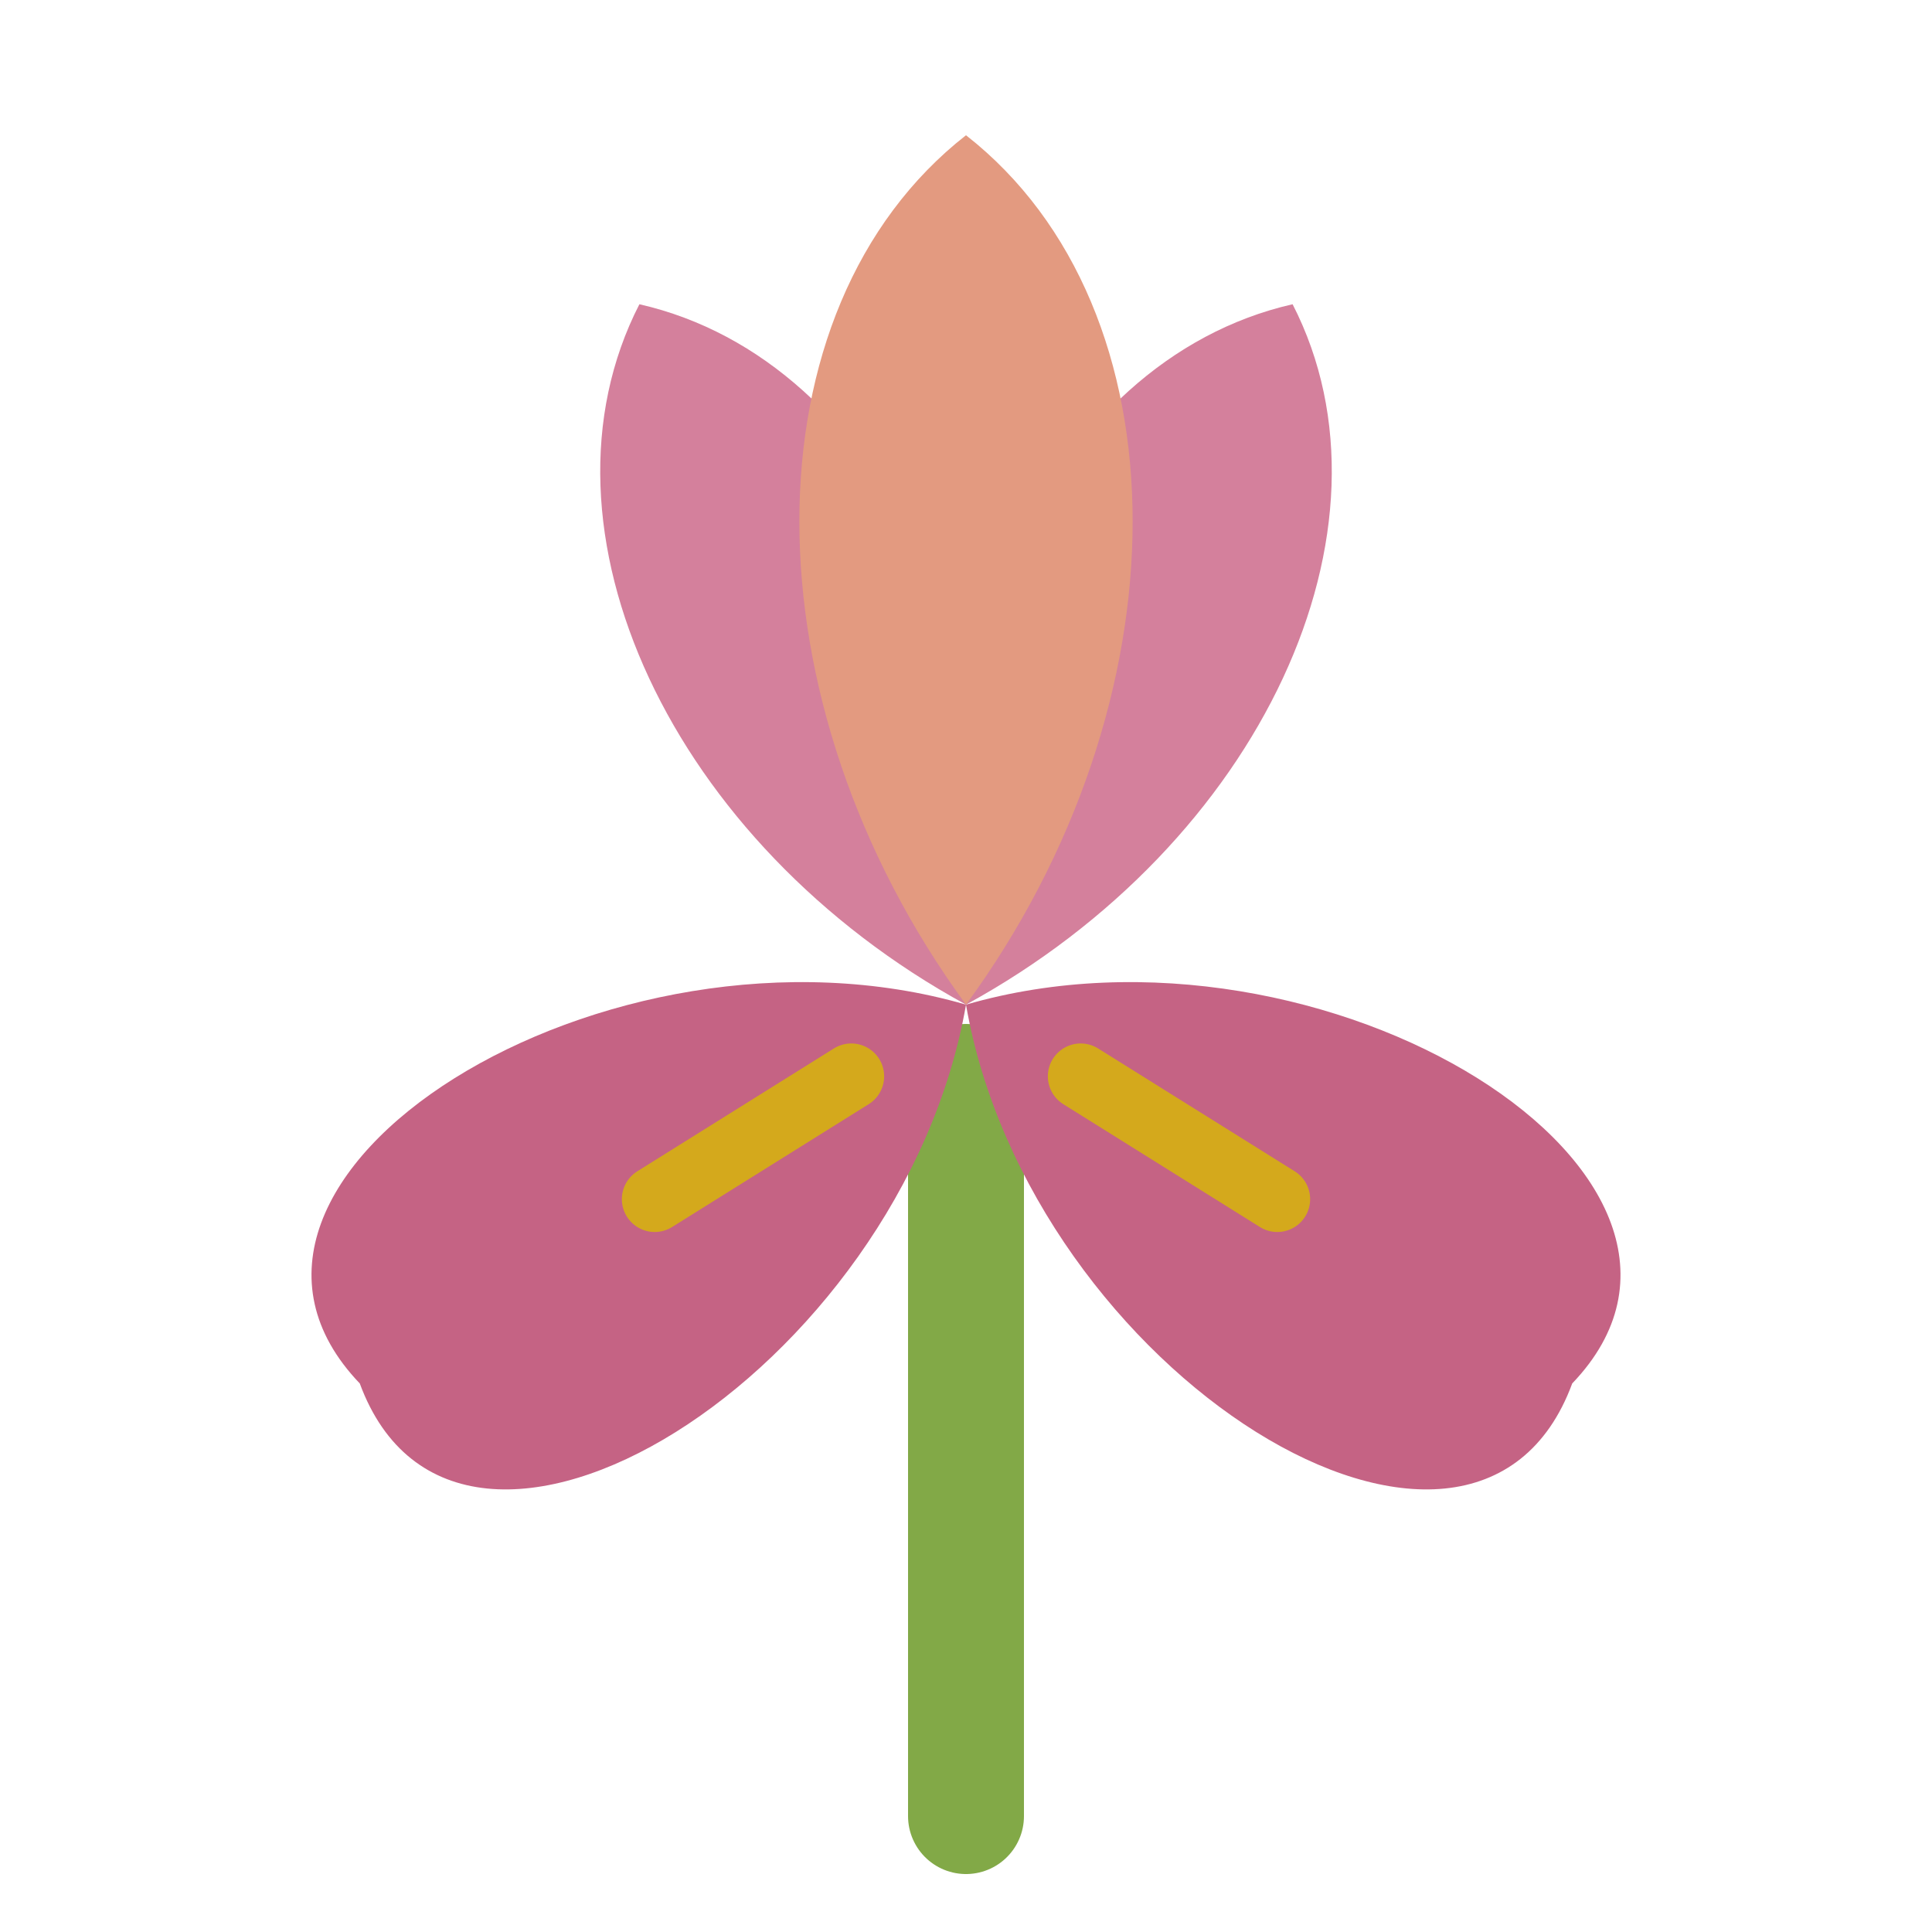
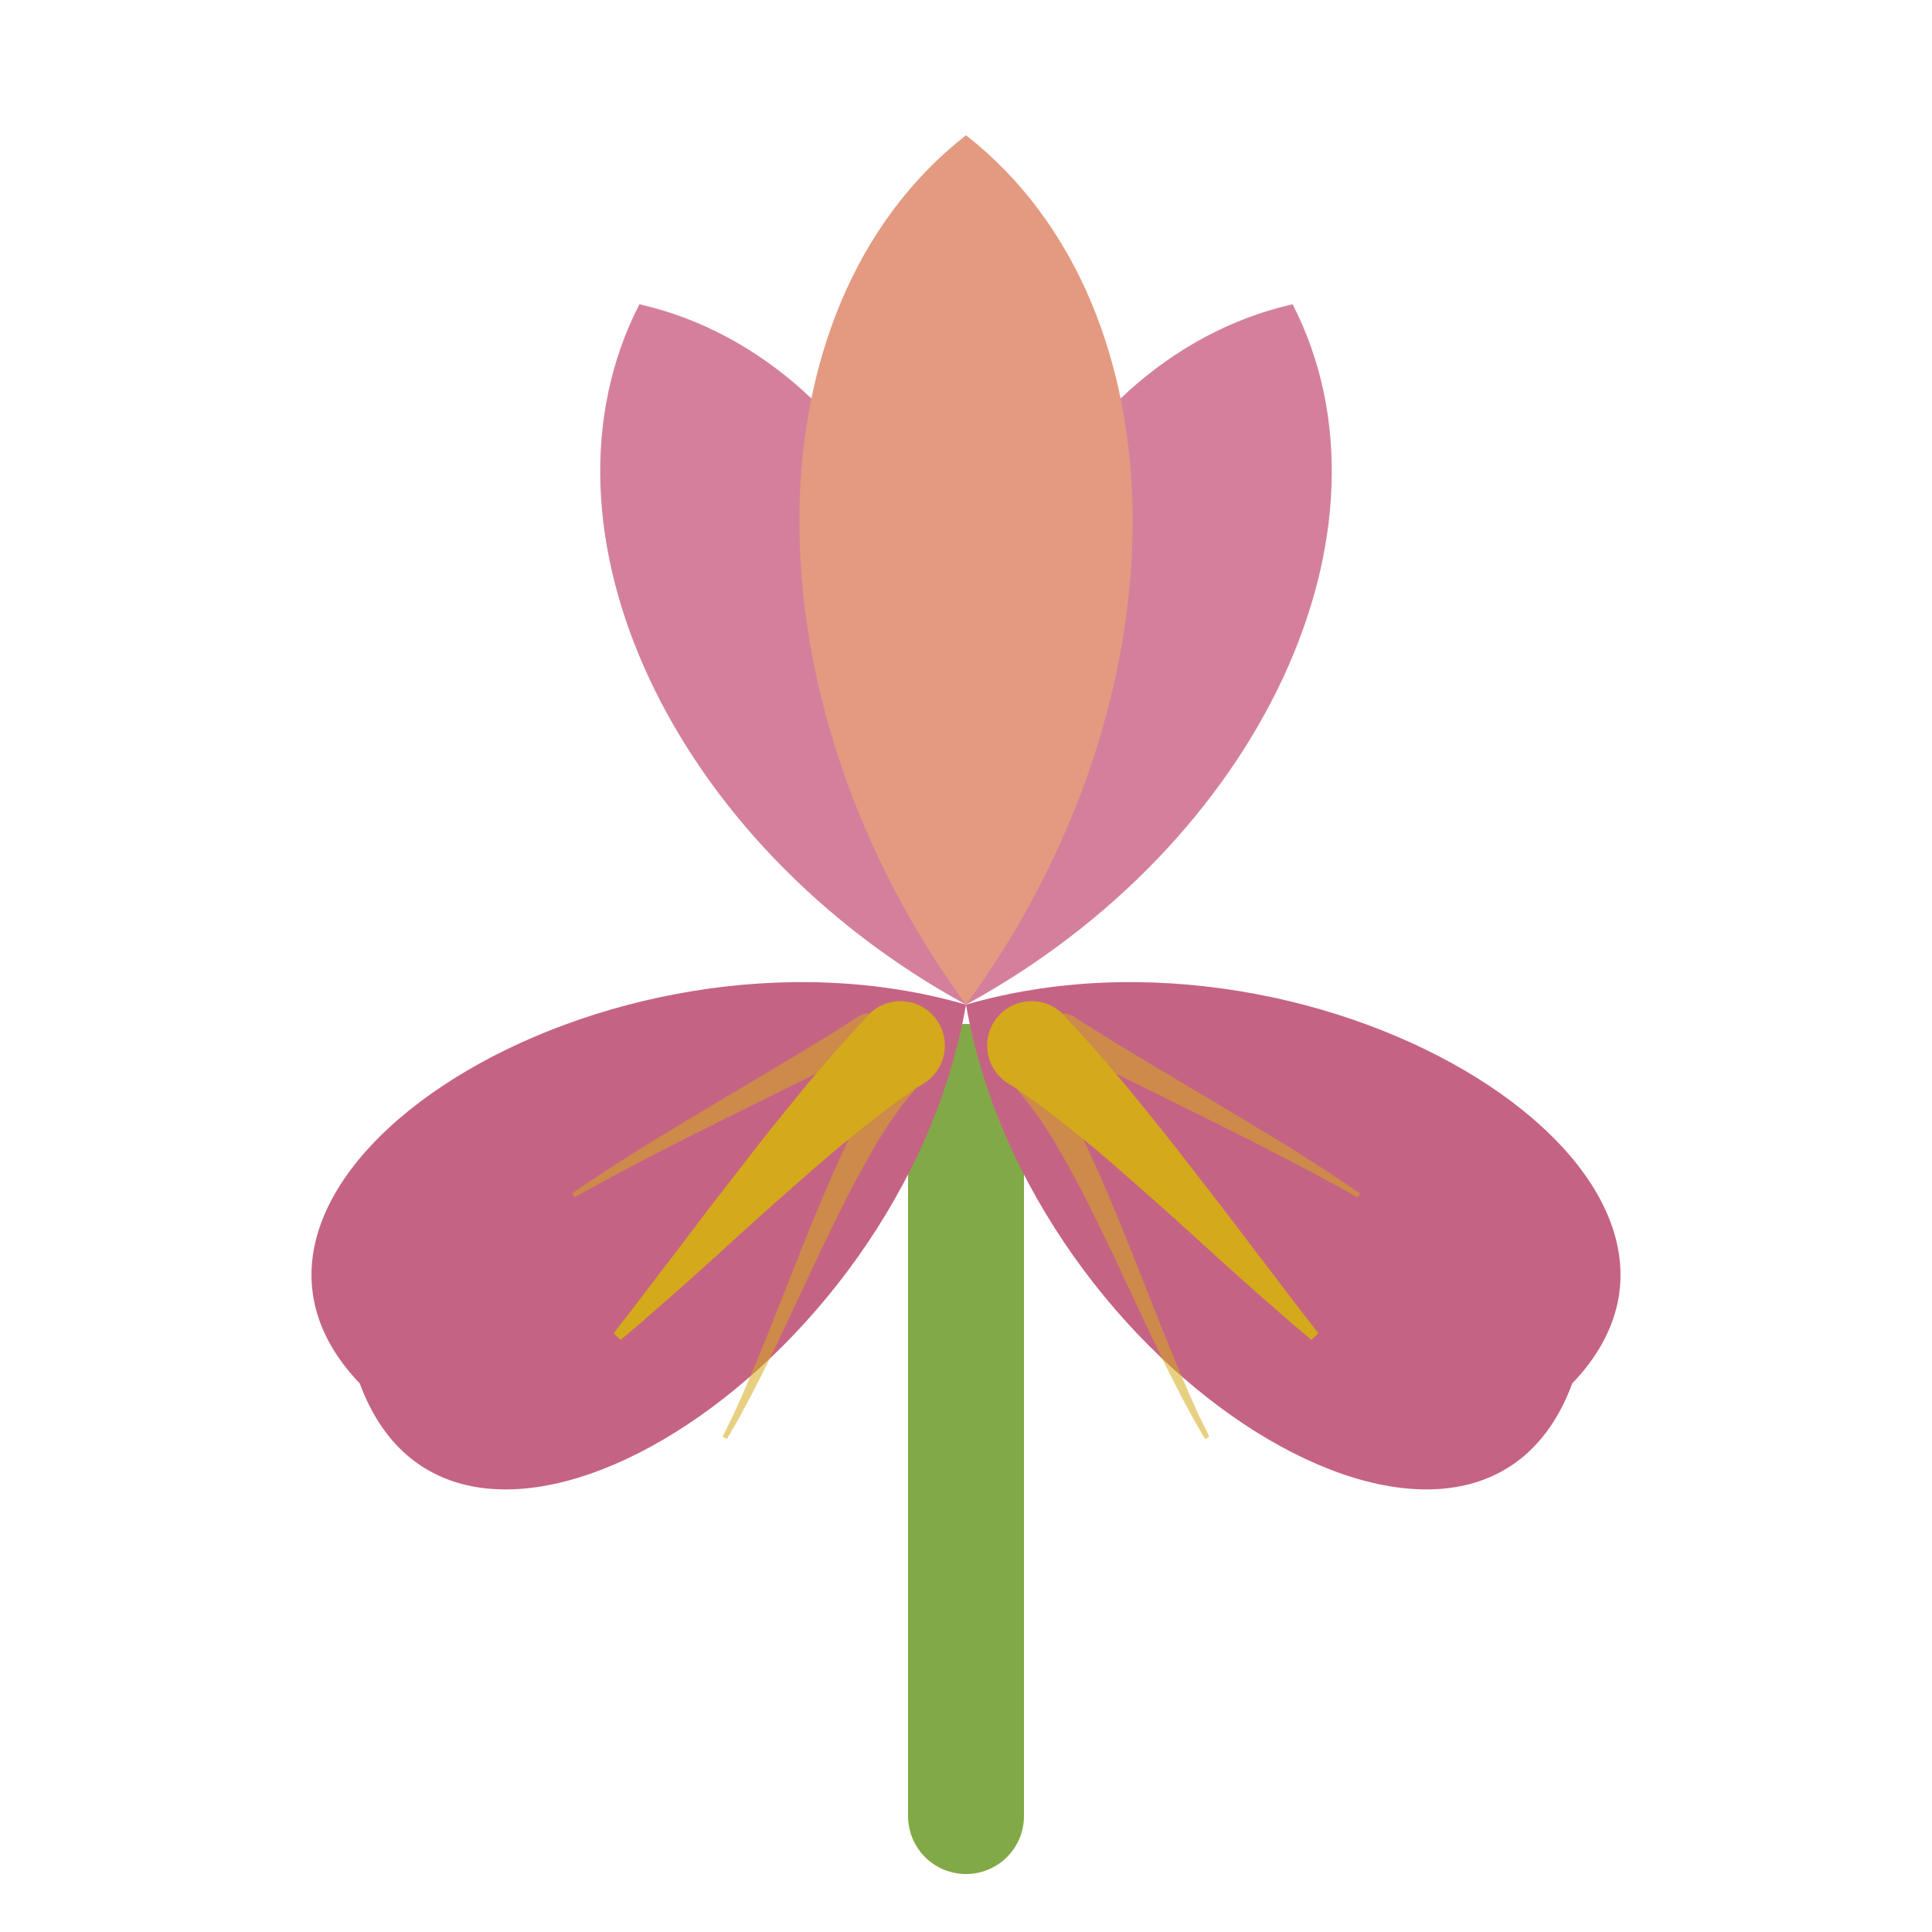
<svg xmlns="http://www.w3.org/2000/svg" viewBox="0 0 100 100">
  <path d="M50 56 V94" fill="none" stroke="#82A947" stroke-width="6" stroke-linecap="round" />
  <g transform="translate(50 52) rotate(122)">
    <path d="M0 0 C-14.4 -12.9 -14.4 -40.0 0 -37 C14.4 -40.0 14.4 -12.9 0 0 Z" fill="#C56384" />
-     <path d="M0 -7 V-19" fill="none" stroke="#D4A91C" stroke-width="3.4" stroke-linecap="round" />
+     <g fill="#D4A91C">
+       <path d="M2.28 -3.70 L2.31 -4.77 L2.38 -5.91 L2.49 -7.11 L2.63 -8.37 L2.80 -9.67 L3.00 -11.01 L3.22 -12.37 L3.45 -13.75 L3.69 -15.14 L3.94 -16.53 L4.19 -17.90 L4.43 -19.26 L4.66 -20.60 L4.87 -21.90 L5.07 -23.15 L5.24 -24.36 L4.76 -24.48 L4.34 -23.34 L3.90 -22.16 L3.43 -20.93 L2.96 -19.67 L2.47 -18.38 L1.97 -17.07 L1.48 -15.74 L0.99 -14.41 L0.50 -13.08 L0.03 -11.76 L-0.42 -10.45 L-0.86 -9.16 L-1.26 -7.90 L-1.64 -6.66 L-1.98 -5.46 L-2.28 -4.30 Z" />
+       <circle cx="0.00" cy="-4.00" r="2.30" />
+     </g>
+     <g fill="#D4A91C" opacity="0.55">
+       <path d="M-0.77 -5.03 L-0.85 -5.96 L-0.94 -6.94 L-1.04 -7.96 L-1.14 -9.02 L-1.25 -10.12 L-1.36 -11.24 L-1.47 -12.38 L-1.59 -13.53 L-1.70 -14.70 L-1.81 -15.86 L-1.91 -17.01 L-2.00 -18.15 L-2.09 -19.28 L-2.16 -20.37 L-2.23 -21.44 L-2.28 -22.47 L-2.52 -22.47 L-2.56 -21.44 L-2.59 -20.36 L-2.60 -19.26 L-2.61 -18.13 L-2.60 -16.98 L-2.58 -15.82 L-2.56 -14.65 L-2.54 -13.48 L-2.51 -12.32 L-2.49 -11.17 L-2.46 -10.05 L-2.44 -8.95 L-2.43 -7.88 L-2.42 -6.86 L-2.42 -5.89 L-2.43 -4.97 Z" />
+       <circle cx="-1.60" cy="-5.00" r="0.83" />
+     </g>
+     <g fill="#D4A91C" opacity="0.55">
+       <path d="M2.38 -4.72 L2.68 -5.61 L3.08 -6.57 L3.56 -7.59 L4.13 -8.65 L4.75 -9.76 L5.43 -10.90 L6.15 -12.06 L6.89 -13.24 L7.66 -14.43 L8.43 -15.62 L9.19 -16.80 L9.94 -17.97 L10.65 -19.13 L11.33 -20.26 L11.95 -21.35 L12.51 -22.41 L12.29 -22.53 L11.66 -21.52 L10.97 -20.48 L10.22 -19.41 L9.44 -18.31 L8.62 -17.19 L7.79 -16.06 L6.95 -14.92 L6.11 -13.78 L5.28 -12.64 L4.48 -11.51 L3.72 -10.41 L3.00 -9.32 L2.34 -8.26 L1.75 -7.23 L1.24 -6.23 L0.82 -5.28 Z" />
+       <circle cx="1.60" cy="-5.00" r="0.83" />
+     </g>
  </g>
  <g transform="translate(50 52) rotate(-122)">
    <path d="M0 0 C-14.4 -12.9 -14.4 -40.0 0 -37 C14.4 -40.0 14.4 -12.9 0 0 Z" fill="#C56384" />
-     <path d="M0 -7 V-19" fill="none" stroke="#D4A91C" stroke-width="3.4" stroke-linecap="round" />
+     <g fill="#D4A91C">
+       <path d="M2.28 -4.30 L1.98 -5.46 L1.64 -6.66 L1.26 -7.90 L0.86 -9.16 L0.42 -10.45 L-0.03 -11.76 L-0.50 -13.08 L-0.99 -14.41 L-1.48 -15.74 L-1.97 -17.07 L-2.47 -18.38 L-2.96 -19.67 L-3.43 -20.93 L-3.90 -22.16 L-4.34 -23.34 L-4.76 -24.48 L-5.24 -24.36 L-5.07 -23.15 L-4.87 -21.90 L-4.66 -20.60 L-4.43 -19.26 L-4.19 -17.90 L-3.94 -16.53 L-3.69 -15.14 L-3.45 -13.75 L-3.22 -12.37 L-3.00 -11.01 L-2.80 -9.67 L-2.63 -8.37 L-2.49 -7.11 L-2.38 -5.91 L-2.31 -4.77 L-2.28 -3.70 Z" />
+       <circle cx="0.00" cy="-4.00" r="2.30" />
+     </g>
+     <g fill="#D4A91C" opacity="0.55">
+       <path d="M-0.82 -5.28 L-1.24 -6.23 L-1.75 -7.23 L-2.34 -8.26 L-3.00 -9.32 L-3.72 -10.41 L-4.48 -11.51 L-5.28 -12.64 L-6.11 -13.78 L-6.95 -14.92 L-7.79 -16.06 L-8.62 -17.19 L-9.44 -18.31 L-10.22 -19.41 L-10.97 -20.48 L-11.66 -21.52 L-12.29 -22.53 L-12.51 -22.41 L-11.95 -21.35 L-11.33 -20.26 L-10.65 -19.13 L-9.94 -17.97 L-9.19 -16.80 L-8.43 -15.62 L-7.66 -14.43 L-6.89 -13.24 L-6.15 -12.06 L-5.43 -10.90 L-4.75 -9.76 L-4.13 -8.65 L-3.56 -7.59 L-3.08 -6.57 L-2.68 -5.61 L-2.38 -4.72 Z" />
+       <circle cx="-1.60" cy="-5.00" r="0.83" />
+     </g>
+     <g fill="#D4A91C" opacity="0.55">
+       <path d="M2.43 -4.97 L2.42 -5.89 L2.42 -6.86 L2.43 -7.88 L2.44 -8.95 L2.46 -10.05 L2.49 -11.17 L2.51 -12.32 L2.54 -13.48 L2.56 -14.65 L2.58 -15.82 L2.60 -16.98 L2.61 -18.13 L2.60 -19.26 L2.59 -20.36 L2.56 -21.44 L2.52 -22.47 L2.28 -22.47 L2.23 -21.44 L2.16 -20.37 L2.09 -19.28 L2.00 -18.15 L1.91 -17.01 L1.81 -15.86 L1.70 -14.70 L1.59 -13.53 L1.47 -12.38 L1.36 -11.24 L1.25 -10.12 L1.14 -9.02 L1.04 -7.96 L0.94 -6.94 L0.85 -5.96 L0.77 -5.03 Z" />
+       <circle cx="1.60" cy="-5.00" r="0.83" />
+     </g>
  </g>
  <g transform="translate(50 52) rotate(25)">
    <path d="M0 0 C-10.3 -14.0 -10.3 -32.0 0 -40 C10.3 -32.0 10.3 -14.0 0 0 Z" fill="#D4809C" />
  </g>
  <g transform="translate(50 52) rotate(-25)">
    <path d="M0 0 C-10.3 -14.0 -10.3 -32.0 0 -40 C10.3 -32.0 10.3 -14.0 0 0 Z" fill="#D4809C" />
  </g>
  <g transform="translate(50 52) rotate(0)">
    <path d="M0 0 C-11.5 -15.7 -11.5 -36.0 0 -45 C11.5 -36.0 11.5 -15.7 0 0 Z" fill="#E39A80" />
  </g>
</svg>
